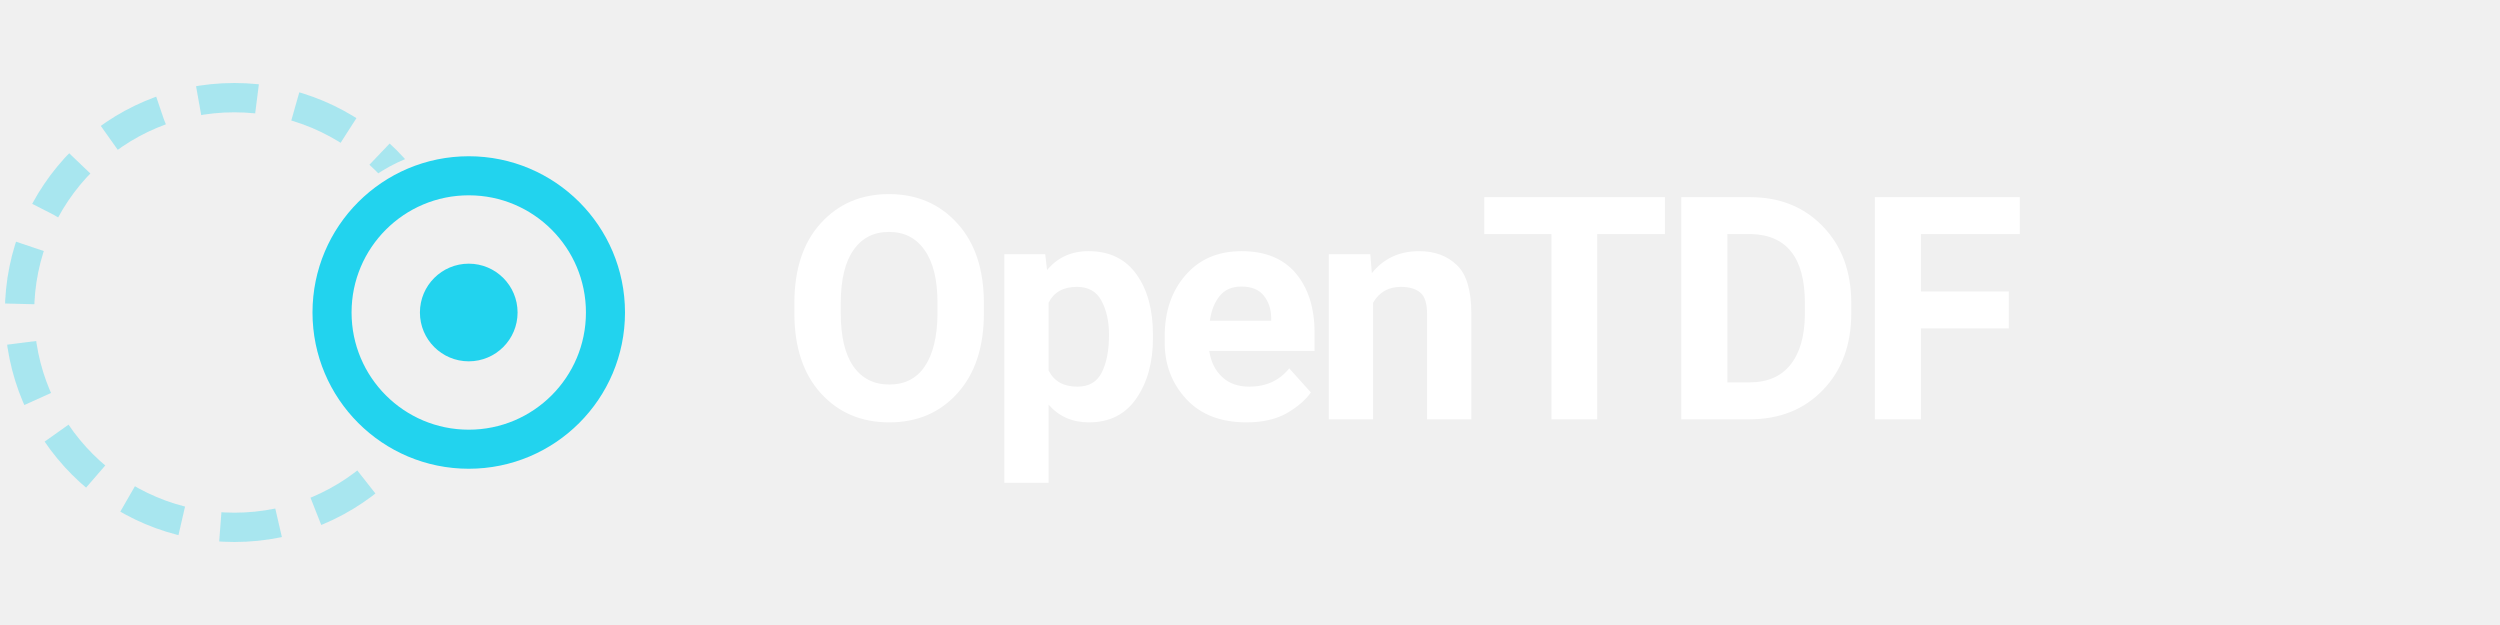
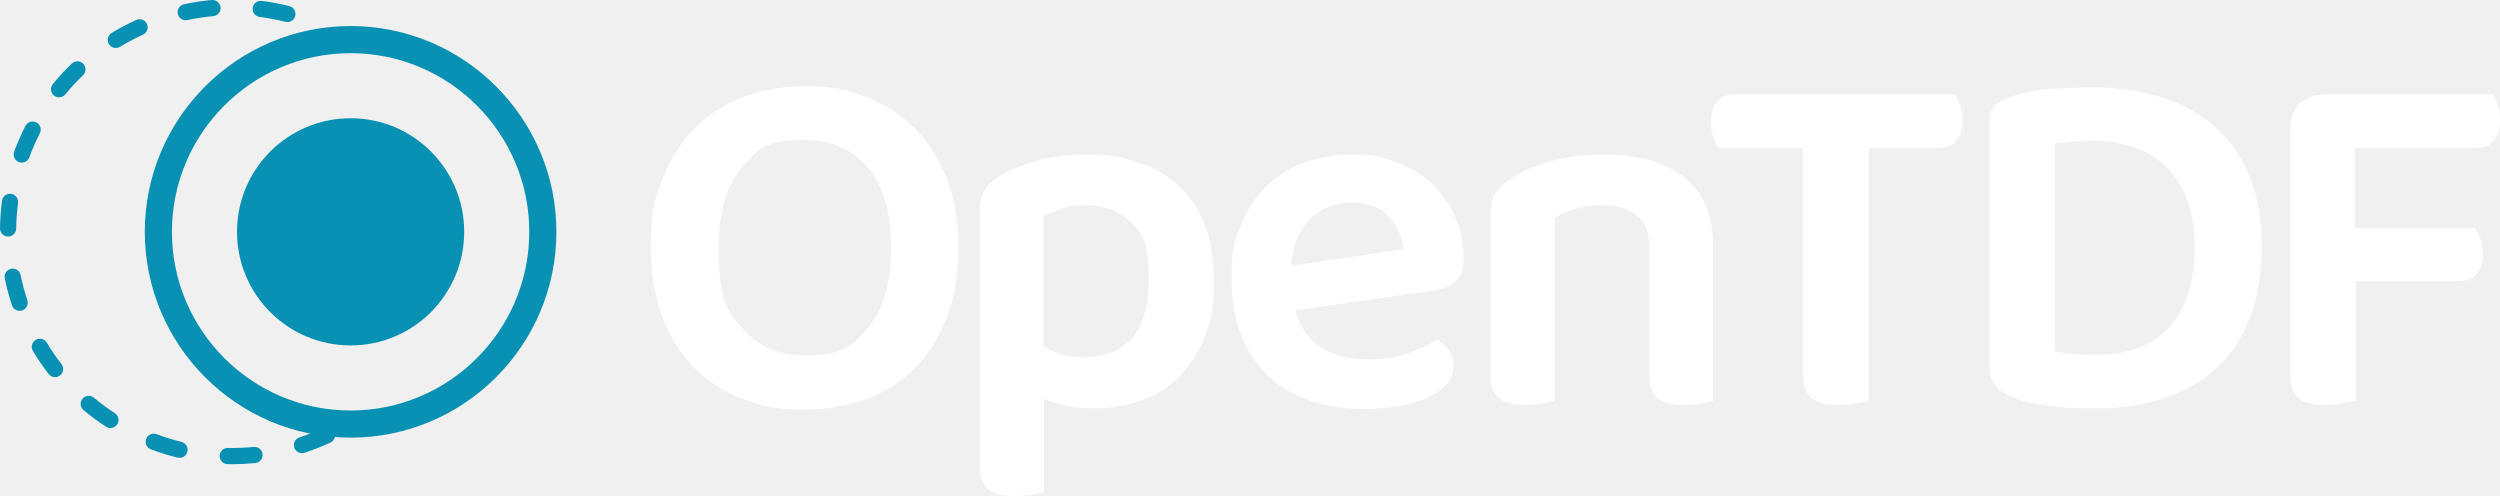
- <svg xmlns="http://www.w3.org/2000/svg" viewBox="0 0 128 32" fill="none">
-   <mask id="pm">
-     <rect width="128" height="32" fill="white" />
-     <circle cx="24" cy="16" r="8.5" fill="black" />
-   </mask>
-   <circle cx="12" cy="16" r="11" stroke="#22D3EE" stroke-width="1.5" opacity="0.35" fill="none" stroke-dasharray="3 2" mask="url(#pm)" />
-   <circle cx="24" cy="16" r="7" stroke="#22D3EE" stroke-width="2" fill="none" />
-   <circle cx="24" cy="16" r="2.5" fill="#22D3EE" />
-   <text x="40" y="16" font-family="system-ui, -apple-system, 'Segoe UI', Roboto, Helvetica, Arial, sans-serif" font-size="16" font-weight="700" letter-spacing="-0.5" fill="#ffffff" dominant-baseline="central">OpenTDF</text>
+ <svg xmlns="http://www.w3.org/2000/svg" fill="none" viewBox="0 0 3921.4 777.94">
+   <g fill="#fff">
+     <path d="M1503.43 388.43q0 61.87-18.25 109.48-18.26 47.6-50.37 79.73-32.13 32.14-76.55 48.39-44.44 16.25-95.99 16.26c-51.55.01-66.38-5.43-95.99-16.26q-44.43-16.25-76.55-48.39-32.14-32.12-50.37-79.73-18.25-47.6-18.25-109.48c0-61.88 6.21-77.61 18.64-109.08q18.63-47.2 51.17-79.33 32.52-32.13 76.55-48.39t94.8-16.26c50.78-.01 65.45 5.43 94.8 16.26q44.02 16.27 76.55 48.39t51.17 79.33 18.64 109.08m-105.51 0q0-82.5-36.89-125.74t-98.77-43.24c-61.89 0-73.38 14.28-97.97 42.84q-36.89 42.84-36.89 126.14c0 83.3 12.16 97.58 36.49 126.14q36.49 42.84 98.37 42.84c61.88 0 74.17-14.28 98.77-42.84q36.89-42.84 36.89-126.14M1715.25 640.7q-23.02 0-42.44-4.36a232 232 0 0 1-35.3-10.71V771.6q-7.14 1.58-19.04 3.97-11.9 2.38-26.97 2.38-27.78-.01-41.25-10.31-13.5-10.32-13.49-36.49V328.94q-.01-19.04 7.54-30.94 7.53-11.9 24.2-22.21 23-13.48 57.12-23.4 34.1-9.92 76.95-9.92c42.85 0 55.93 3.84 80.52 11.5q36.89 11.5 63.86 35.7t42.05 61.48q15.06 37.3 15.07 88.85c.01 51.55-4.76 62.41-14.28 87.26q-14.28 37.3-39.27 62.67-24.99 25.4-59.5 38.08t-75.76 12.69Zm-15.08-80.13q47.59 0 74.57-29.35 26.96-29.35 26.97-91.23c.01-61.88-9.26-73.24-27.77-91.23q-27.78-26.96-71.4-26.97-21.43 0-37.68 5.55-16.27 5.56-28.16 11.9v203.88a118 118 0 0 0 28.16 12.69q15.47 4.76 35.3 4.76ZM2031.77 486.8q11.1 40.46 41.25 58.7t74.57 18.25q33.31 0 61.48-9.92t45.62-21.02a52.5 52.5 0 0 1 18.25 17.45 43.3 43.3 0 0 1 7.14 23.8q0 15.88-10.71 28.16-10.72 12.31-29.35 21.02-18.65 8.73-44.03 13.49-25.4 4.76-54.74 4.76-46.81 0-85.28-12.69-38.49-12.68-65.84-38.48-27.38-25.78-42.84-63.86t-15.47-88.85c0-50.77 5.02-61.34 15.07-85.68q15.06-36.49 40.86-61.08a164 164 0 0 1 59.89-36.49q34.1-11.9 72.19-11.9c38.09 0 49.71 4.1 71.4 12.3q32.52 12.3 55.53 34.11 23 21.82 36.1 52.36 13.1 30.55 13.09 66.24 0 22.22-11.5 33.32-11.5 11.12-32.13 14.28l-220.54 31.73Zm88.06-168.98q-38.88 0-65.05 25.78-26.19 25.78-29.35 73.38l176.11-26.18a88.4 88.4 0 0 0-23.01-51.17q-19.85-21.81-58.7-21.82ZM2567.65 337.65q-19.44-15.86-52.75-15.87-23.02 0-42.44 5.55-19.45 5.57-33.72 14.28v287.18q-7.14 1.58-19.04 3.97-11.9 2.38-26.97 2.38-27.78-.01-41.25-10.31-13.5-10.31-13.49-36.49V333.69q0-19.04 7.93-30.94 7.93-11.89 24.59-23.01 23-15.86 61.08-26.58t84.09-10.71q81.7 0 126.53 36.1 44.81 36.1 44.82 105.91V628.8a401 401 0 0 1-18.64 3.97 140 140 0 0 1-26.58 2.38q-28.56-.01-41.65-10.31t-13.09-36.49V387.64q0-34.1-19.44-49.98ZM3074.56 165.11a74 74 0 0 1 3.57 23.4q0 21.43-9.92 32.53t-27.37 11.11h-109.48V628.8a330 330 0 0 1-19.83 3.97q-13.5 2.38-27.77 2.38-30.16 0-42.84-11.11-12.7-11.1-12.69-37.29v-354.6h-133.28a110 110 0 0 1-7.54-17.45q-3.57-10.3-3.57-23.01 0-22.2 9.92-32.92 9.91-10.71 27.37-10.71h345.88q3.96 6.36 7.54 17.06ZM3547.76 386.05q0 64.26-18.64 112.25-18.65 48-52.75 79.33-34.12 31.35-82.11 47.2t-106.7 15.87q-13.5 0-29.35-.4a370 370 0 0 1-32.92-2.38 513 513 0 0 1-34.11-5.16 196 196 0 0 1-32.13-8.73q-38.08-14.28-38.08-47.6V187.72q0-14.28 7.93-22.21t22.21-12.69q29.35-10.3 63.86-13.09a818 818 0 0 1 65.45-2.78q59.5 0 109.08 15.47t84.49 46.41 54.34 77.74 19.44 109.48Zm-105.51.79q0-42.84-11.9-74.17-11.9-31.34-32.92-51.56t-49.98-30.15-63.07-9.92q-18.25 0-32.92 1.19a766 766 0 0 0-28.16 2.78v326.05q13.48 3.18 30.54 4.36t33.72 1.19q73.77 0 114.24-42.84 40.46-42.83 40.46-126.93ZM3910.29 148.05q3.96 6.35 7.54 17.06a74 74 0 0 1 3.57 23.4q0 21.43-9.92 32.53t-26.58 11.11h-191.19v126.14h189.6q3.96 6.36 7.54 16.66 3.57 10.32 3.57 23.01 0 21.42-9.92 32.13t-26.58 10.71h-162.63v188.01a591 591 0 0 1-20.23 3.97 153 153 0 0 1-27.37 2.38q-30.16 0-42.84-11.11-12.7-11.1-12.69-37.29V202.79q-.01-25.38 14.68-40.06 14.67-14.68 40.06-14.68h263.38Z" />
+   </g>
+   <g fill="#0891b2">
+     <circle cx="549.94" cy="363.64" r="178.18" />
+     <path d="M549.94 686.45c-178 0-322.81-144.81-322.81-322.81s144.81-322.8 322.81-322.8 322.81 144.81 322.81 322.81-144.81 322.81-322.81 322.81Zm0-603.05c-154.53 0-280.25 125.72-280.25 280.25S395.41 643.9 549.94 643.9s280.25-125.72 280.25-280.25S704.47 83.4 549.94 83.4" />
+   </g>
+   <path fill="#0891b2" d="M364.4 728.11q-3.86 0-7.7-.08a12.7 12.7 0 0 1 .53-25.39c13.5.28 27.23-.25 40.75-1.6a12.7 12.7 0 0 1 2.52 25.28 366 366 0 0 1-36.1 1.8Zm-82.83-9.96q-1.5 0-3.02-.36a365 365 0 0 1-41.89-12.94 12.7 12.7 0 0 1 8.94-23.78 340 340 0 0 0 38.97 12.04 12.7 12.7 0 0 1-3 25.04m192.1-7.35a12.7 12.7 0 0 1-3.92-24.79 341 341 0 0 0 37.96-14.88 12.7 12.7 0 0 1 10.68 23.04 364 364 0 0 1-40.8 15.99q-1.96.63-3.92.62Zm-300.44-39.41c-2.37 0-4.76-.66-6.9-2.05a367 367 0 0 1-35.27-25.99 12.7 12.7 0 0 1 16.26-19.52 343 343 0 0 0 32.83 24.19 12.7 12.7 0 0 1-6.92 23.35Zm-86.84-79.77c-3.79 0-7.54-1.69-10.04-4.92a364 364 0 0 1-24.71-36.17 12.7 12.7 0 0 1 21.8-13.04 337 337 0 0 0 22.97 33.63 12.7 12.7 0 0 1-10.03 20.48ZM30.86 487.61a12.7 12.7 0 0 1-12.05-8.69A369 369 0 0 1 8.1 439.56l-.62-2.96a12.7 12.7 0 0 1 24.89-5.09l.57 2.75c2.65 12.38 6 24.72 9.97 36.65a12.7 12.7 0 0 1-12.05 16.71ZM12.7 371.04h-.17A12.7 12.7 0 0 1 0 358.17a362 362 0 0 1 3.24-43.75 12.71 12.71 0 0 1 25.17 3.41 337 337 0 0 0-3.01 40.67 12.7 12.7 0 0 1-12.7 12.53Zm21.44-116.02q-2.19 0-4.38-.78a12.7 12.7 0 0 1-7.55-16.3 370 370 0 0 1 17.54-40.17 12.7 12.7 0 1 1 22.62 11.54 341 341 0 0 0-16.33 37.38 12.7 12.7 0 0 1-11.92 8.33ZM92.7 152.61a12.7 12.7 0 0 1-9.82-20.75 367 367 0 0 1 29.76-32.15 12.7 12.7 0 1 1 17.57 18.35 341 341 0 0 0-27.69 29.91 12.7 12.7 0 0 1-9.83 4.65Zm89-77.36a12.69 12.69 0 0 1-6.61-23.55 364 364 0 0 1 38.76-20.48 12.7 12.7 0 0 1 10.49 23.13c-12.34 5.6-24.47 12-36.04 19.04a12.6 12.6 0 0 1-6.59 1.85Zm269.09-40.64q-1.55 0-3.12-.39a341 341 0 0 0-40.07-7.59 12.7 12.7 0 1 1 3.21-25.19A363 363 0 0 1 453.9 9.6a12.7 12.7 0 0 1-3.1 25.01ZM291.3 31.76a12.7 12.7 0 0 1-2.64-25.12A371 371 0 0 1 331.98.05a12.7 12.7 0 1 1 2.31 25.29 345 345 0 0 0-40.33 6.13q-1.34.28-2.66.28Z" />
</svg>
